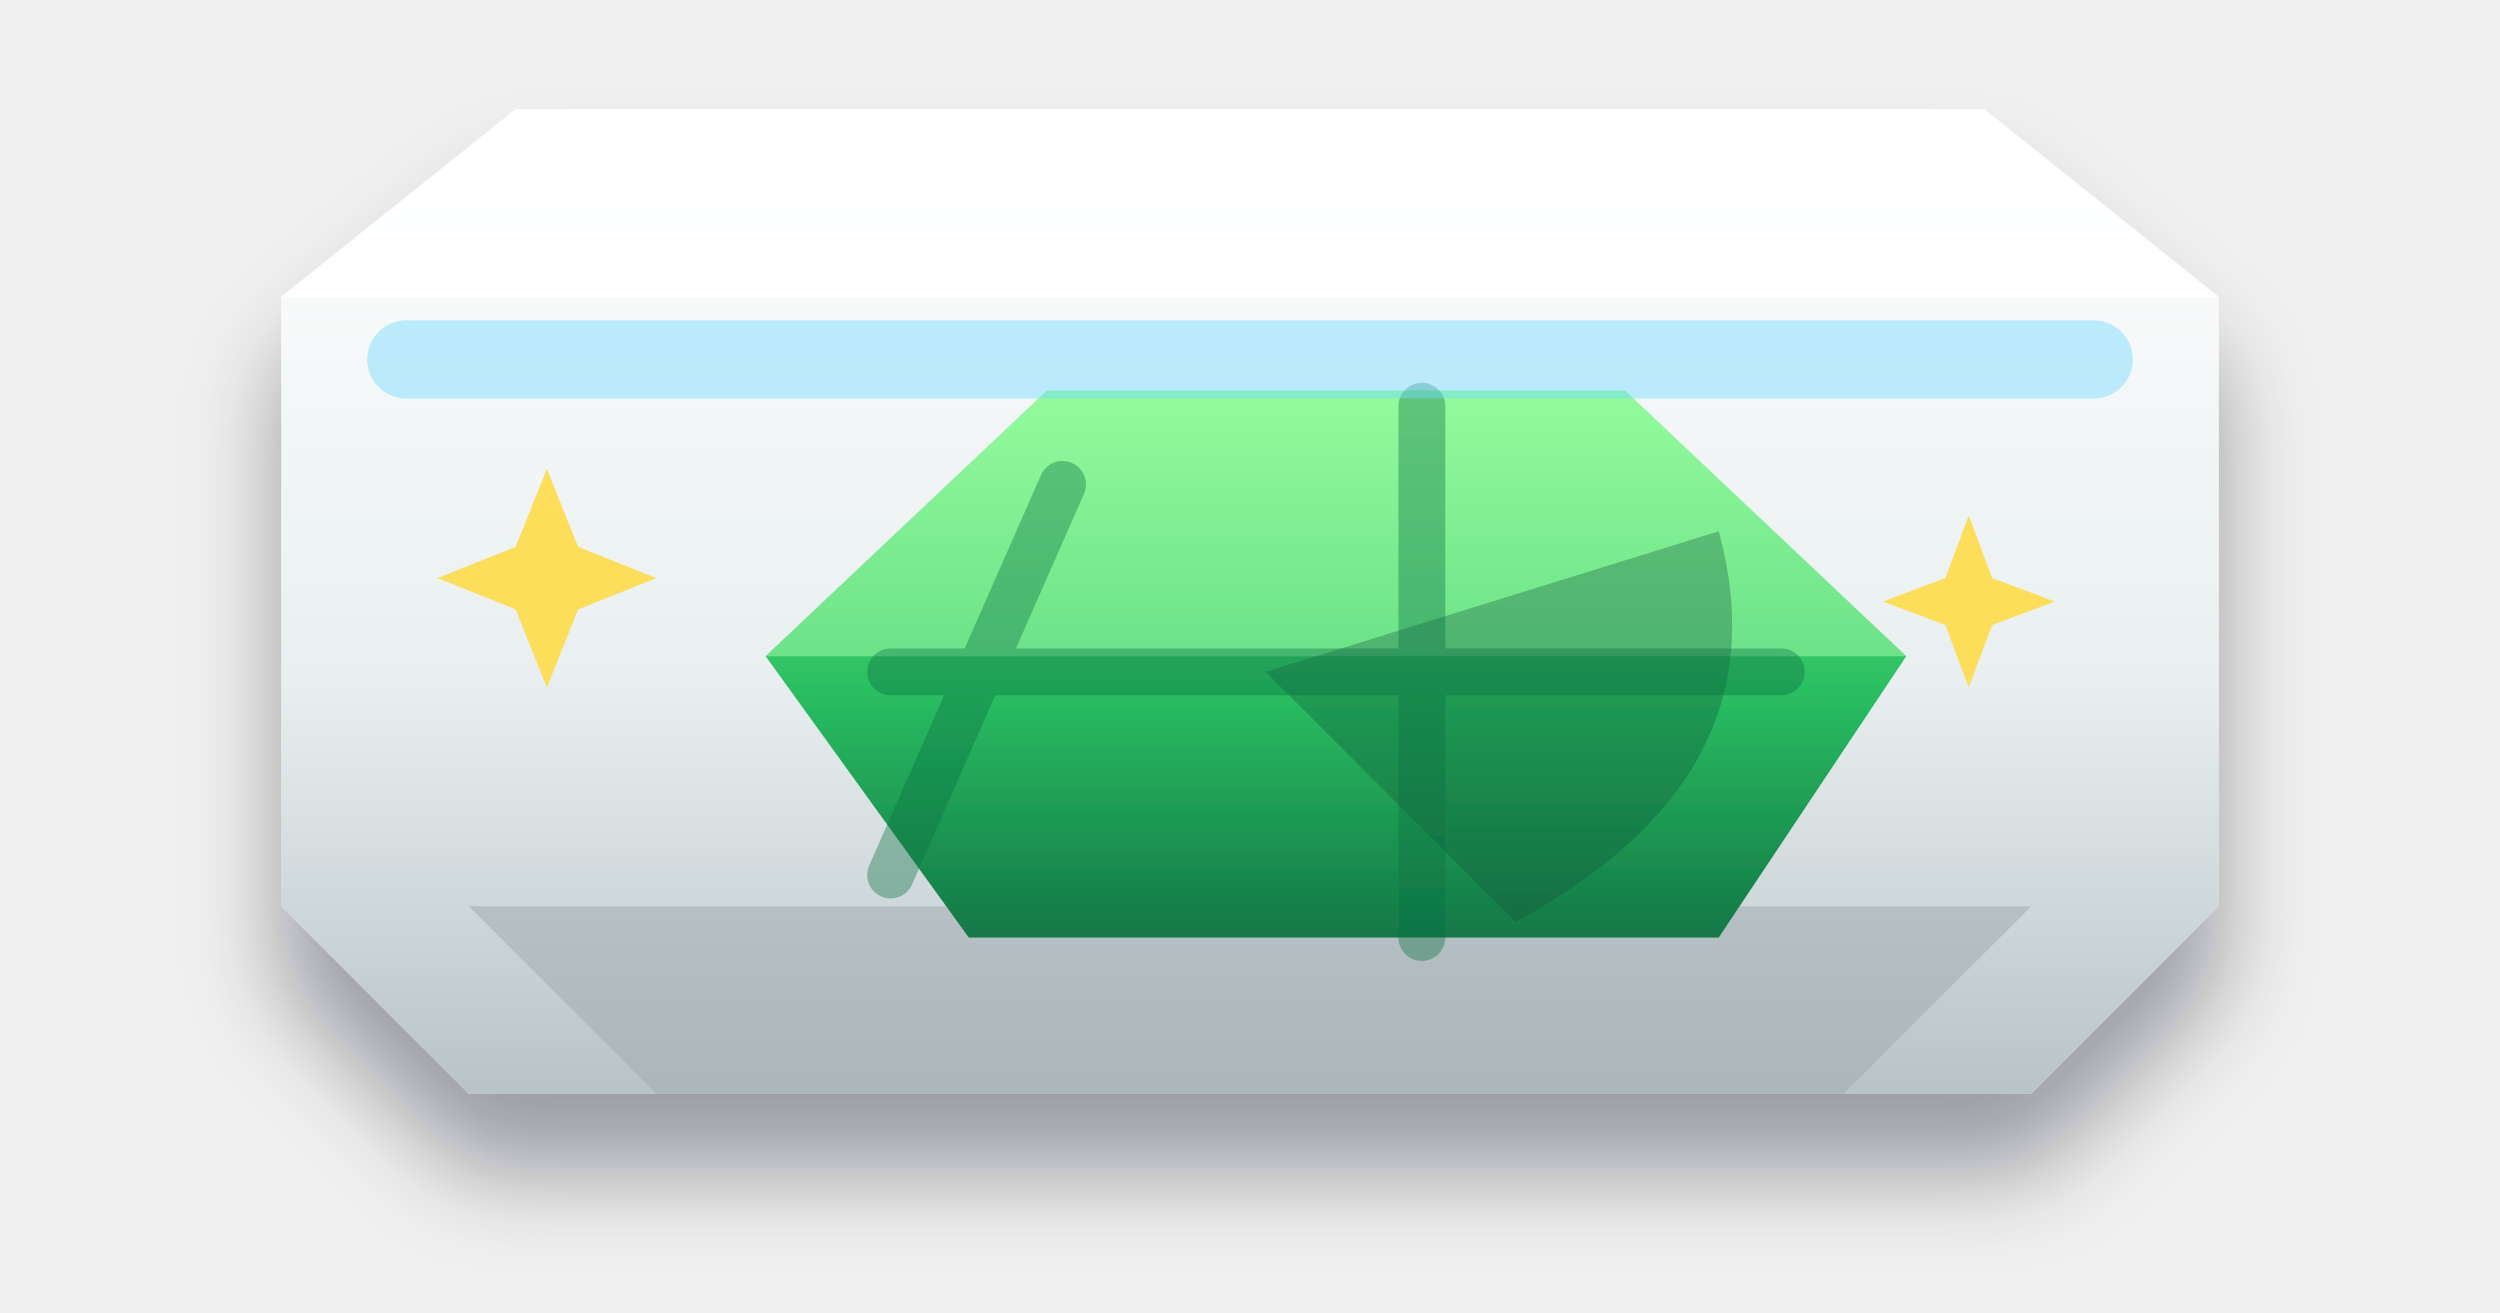
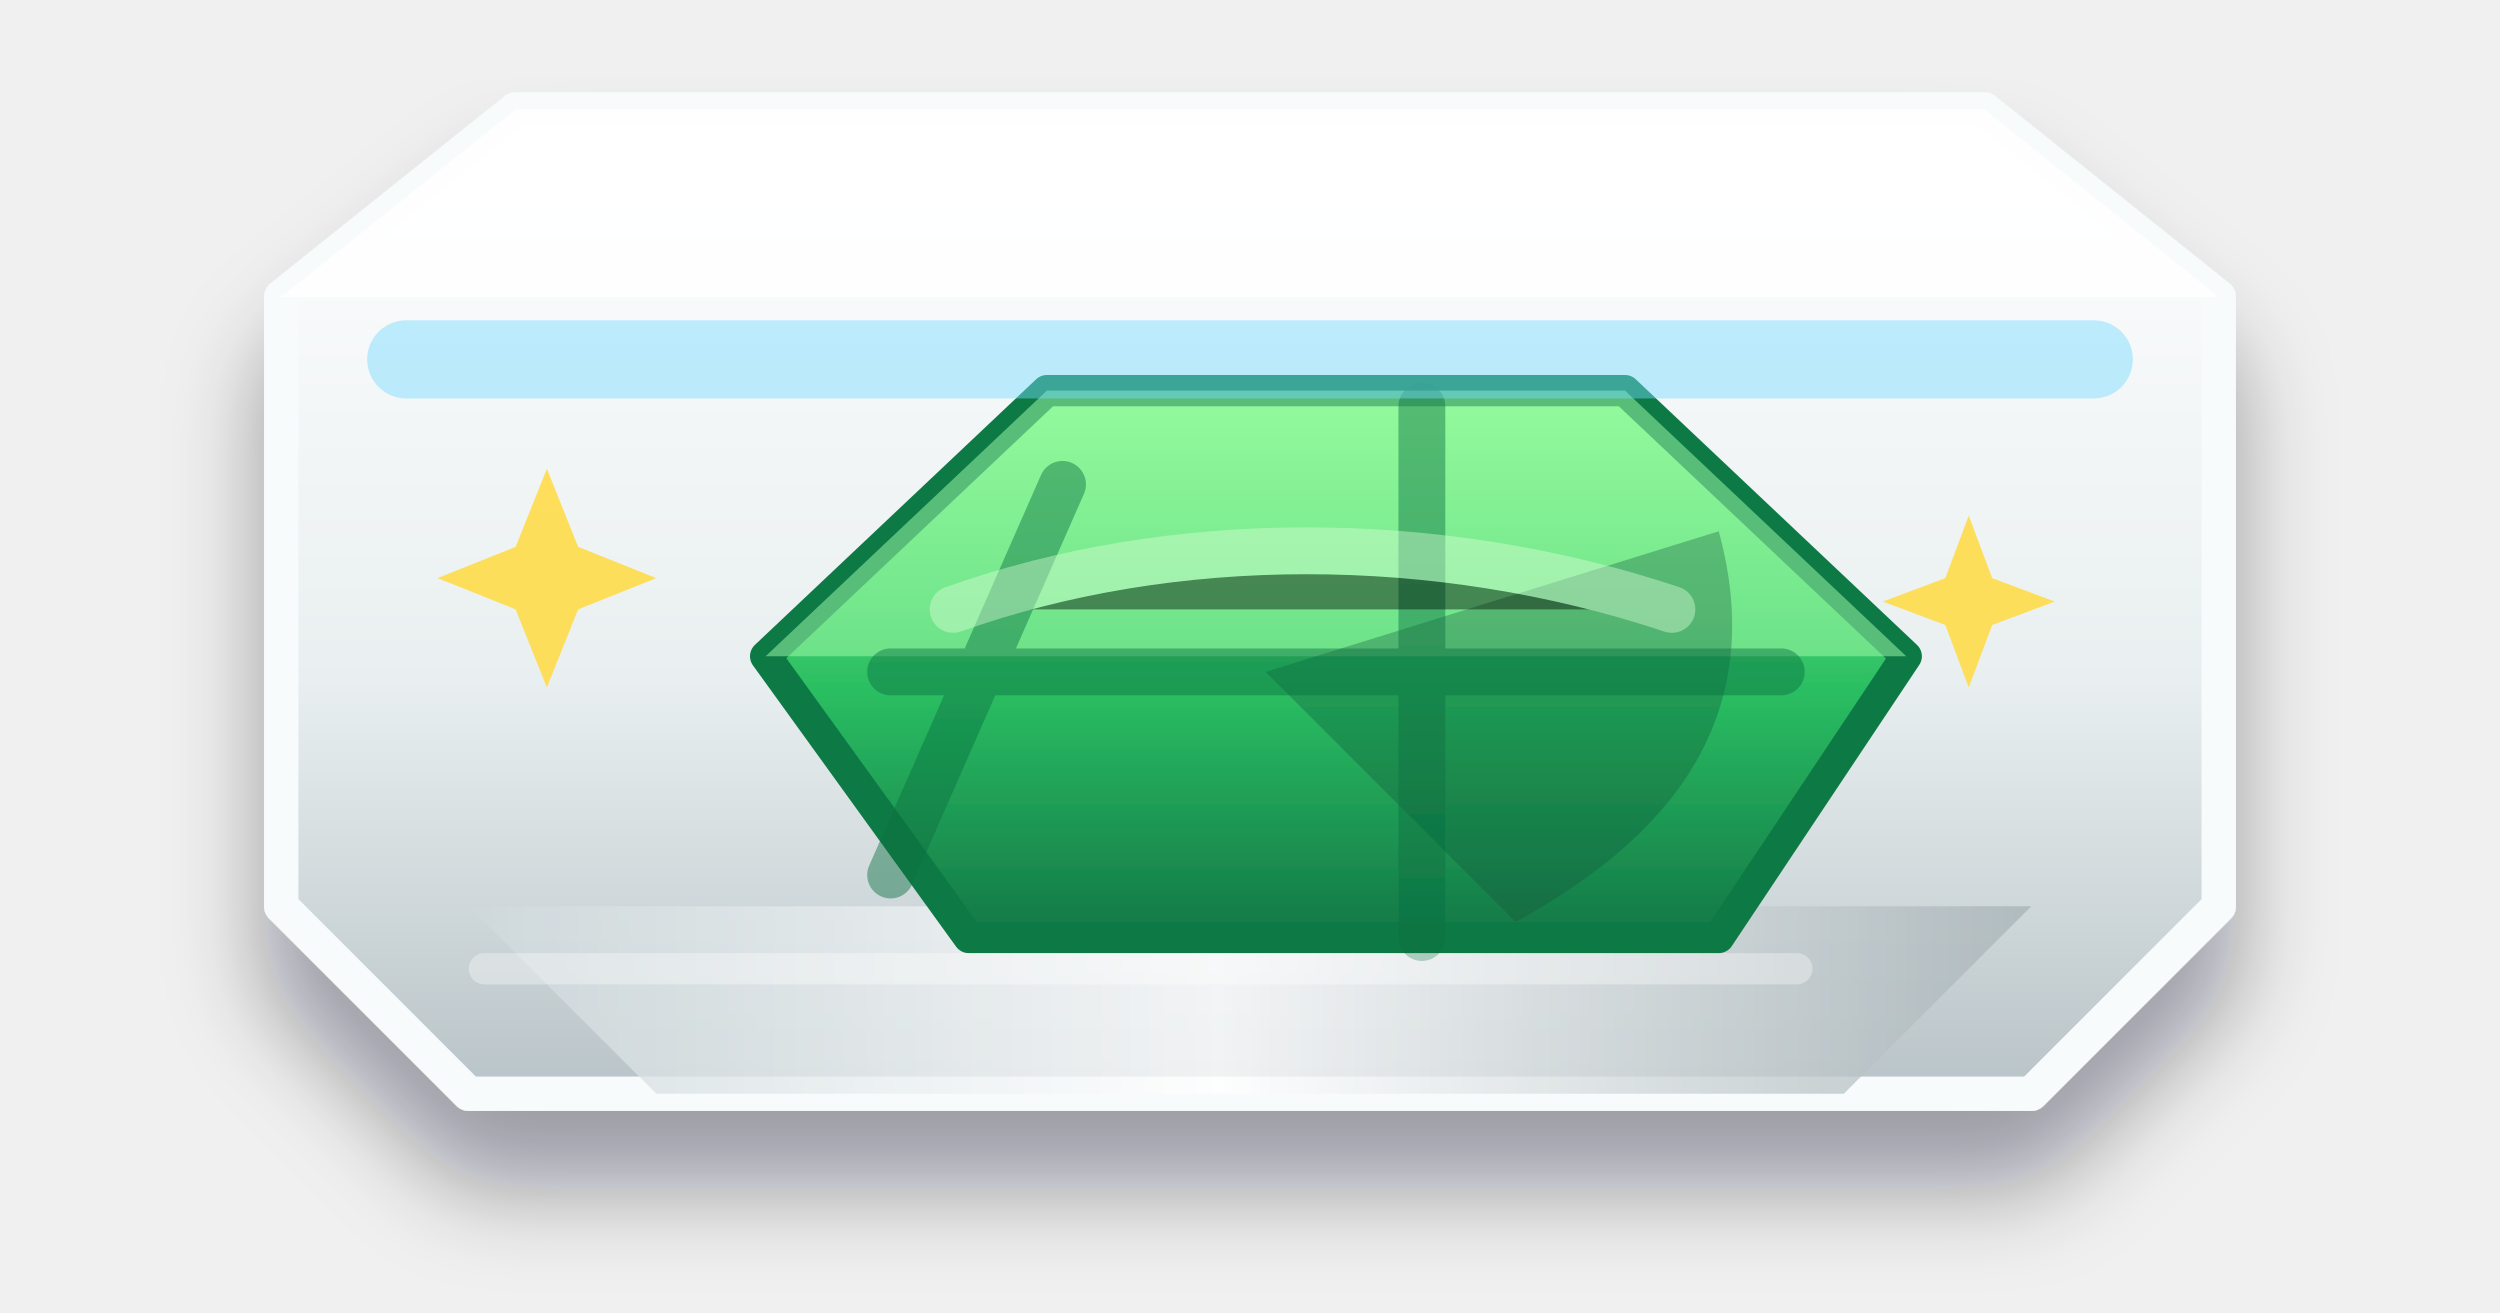
<svg xmlns="http://www.w3.org/2000/svg" viewBox="0 0 160 84">
  <defs>
    <linearGradient id="base" x1="0" y1="0" x2="0" y2="1">
      <stop offset="0" stop-color="#ffffff" />
      <stop offset=".58" stop-color="#e9eff0" />
      <stop offset="1" stop-color="#b9c4c8" />
    </linearGradient>
    <linearGradient id="pad" x1="0" y1="0" x2="0" y2="1">
      <stop offset="0" stop-color="#82f68d" />
      <stop offset=".55" stop-color="#2abe62" />
      <stop offset="1" stop-color="#137747" />
    </linearGradient>
    <filter id="shadow" x="-12%" y="-25%" width="124%" height="155%">
      <feDropShadow dx="0" dy="5" stdDeviation="3" flood-color="#061016" flood-opacity=".35" />
    </filter>
+     <linearGradient id="rim" x1="0" y1="0" x2="1" y2="0">
+       <stop offset="0" stop-color="#cfd9dc" />
+       <stop offset=".48" stop-color="#ffffff" />
+       <stop offset="1" stop-color="#a8b4b8" />
+     </linearGradient>
  </defs>
  <g filter="url(#shadow)">
-     <path d="M18 19l15-12h94l15 12v39l-12 12H30L18 58z" fill="url(#base)" />
+     <path d="M18 19l15-12h94l15 12v39l-12 12H30L18 58z" fill="url(#base)" stroke="#f7fbfc" stroke-width="2.2" stroke-linejoin="round" />
    <path d="M33 7h94l15 12H18z" fill="#fff" opacity=".86" />
-     <path d="M30 58h100l-12 12H42z" fill="#9eaaae" opacity=".5" />
-     <path d="M49 42l18-17h37l18 17-12 18H62z" fill="url(#pad)" />
+     <path d="M30 58h100l-12 12H42z" fill="url(#rim)" opacity=".78" />
+     <path d="M49 42l18-17h37l18 17-12 18H62z" fill="url(#pad)" stroke="#0d7a44" stroke-width="2" stroke-linejoin="round" />
    <path d="M67 25h37l18 17H49z" fill="#a6ffac" opacity=".5" />
    <path d="M81 43l29-9c3 11-2 19-13 25z" fill="#0c4f35" opacity=".32" />
-     <path d="M57 43h57M68 31l-11 25M91 26v34" stroke="#0a6f42" stroke-opacity=".38" stroke-width="3" fill="none" stroke-linecap="round" />
+     <path d="M57 43h57M68 31l-11 25M91 26v34" stroke="#0a6f42" stroke-opacity=".45" stroke-width="3" fill="none" stroke-linecap="round" />
+     <path d="M61 39c14-5 31-5 46 0" stroke="#dcffd7" stroke-width="3" stroke-linecap="round" opacity=".42" />
    <path d="M26 23h108" stroke="#74d9ff" stroke-width="5" stroke-linecap="round" opacity=".45" />
+     <path d="M31 62h84" stroke="#ffffff" stroke-width="2" stroke-linecap="round" opacity=".34" />
    <g fill="#ffdc49" opacity=".9">
      <path d="M35 30l2 5 5 2-5 2-2 5-2-5-5-2 5-2z" />
      <path d="M126 33l1.5 4 4 1.5-4 1.5-1.5 4-1.5-4-4-1.5 4-1.5z" />
    </g>
  </g>
</svg>
